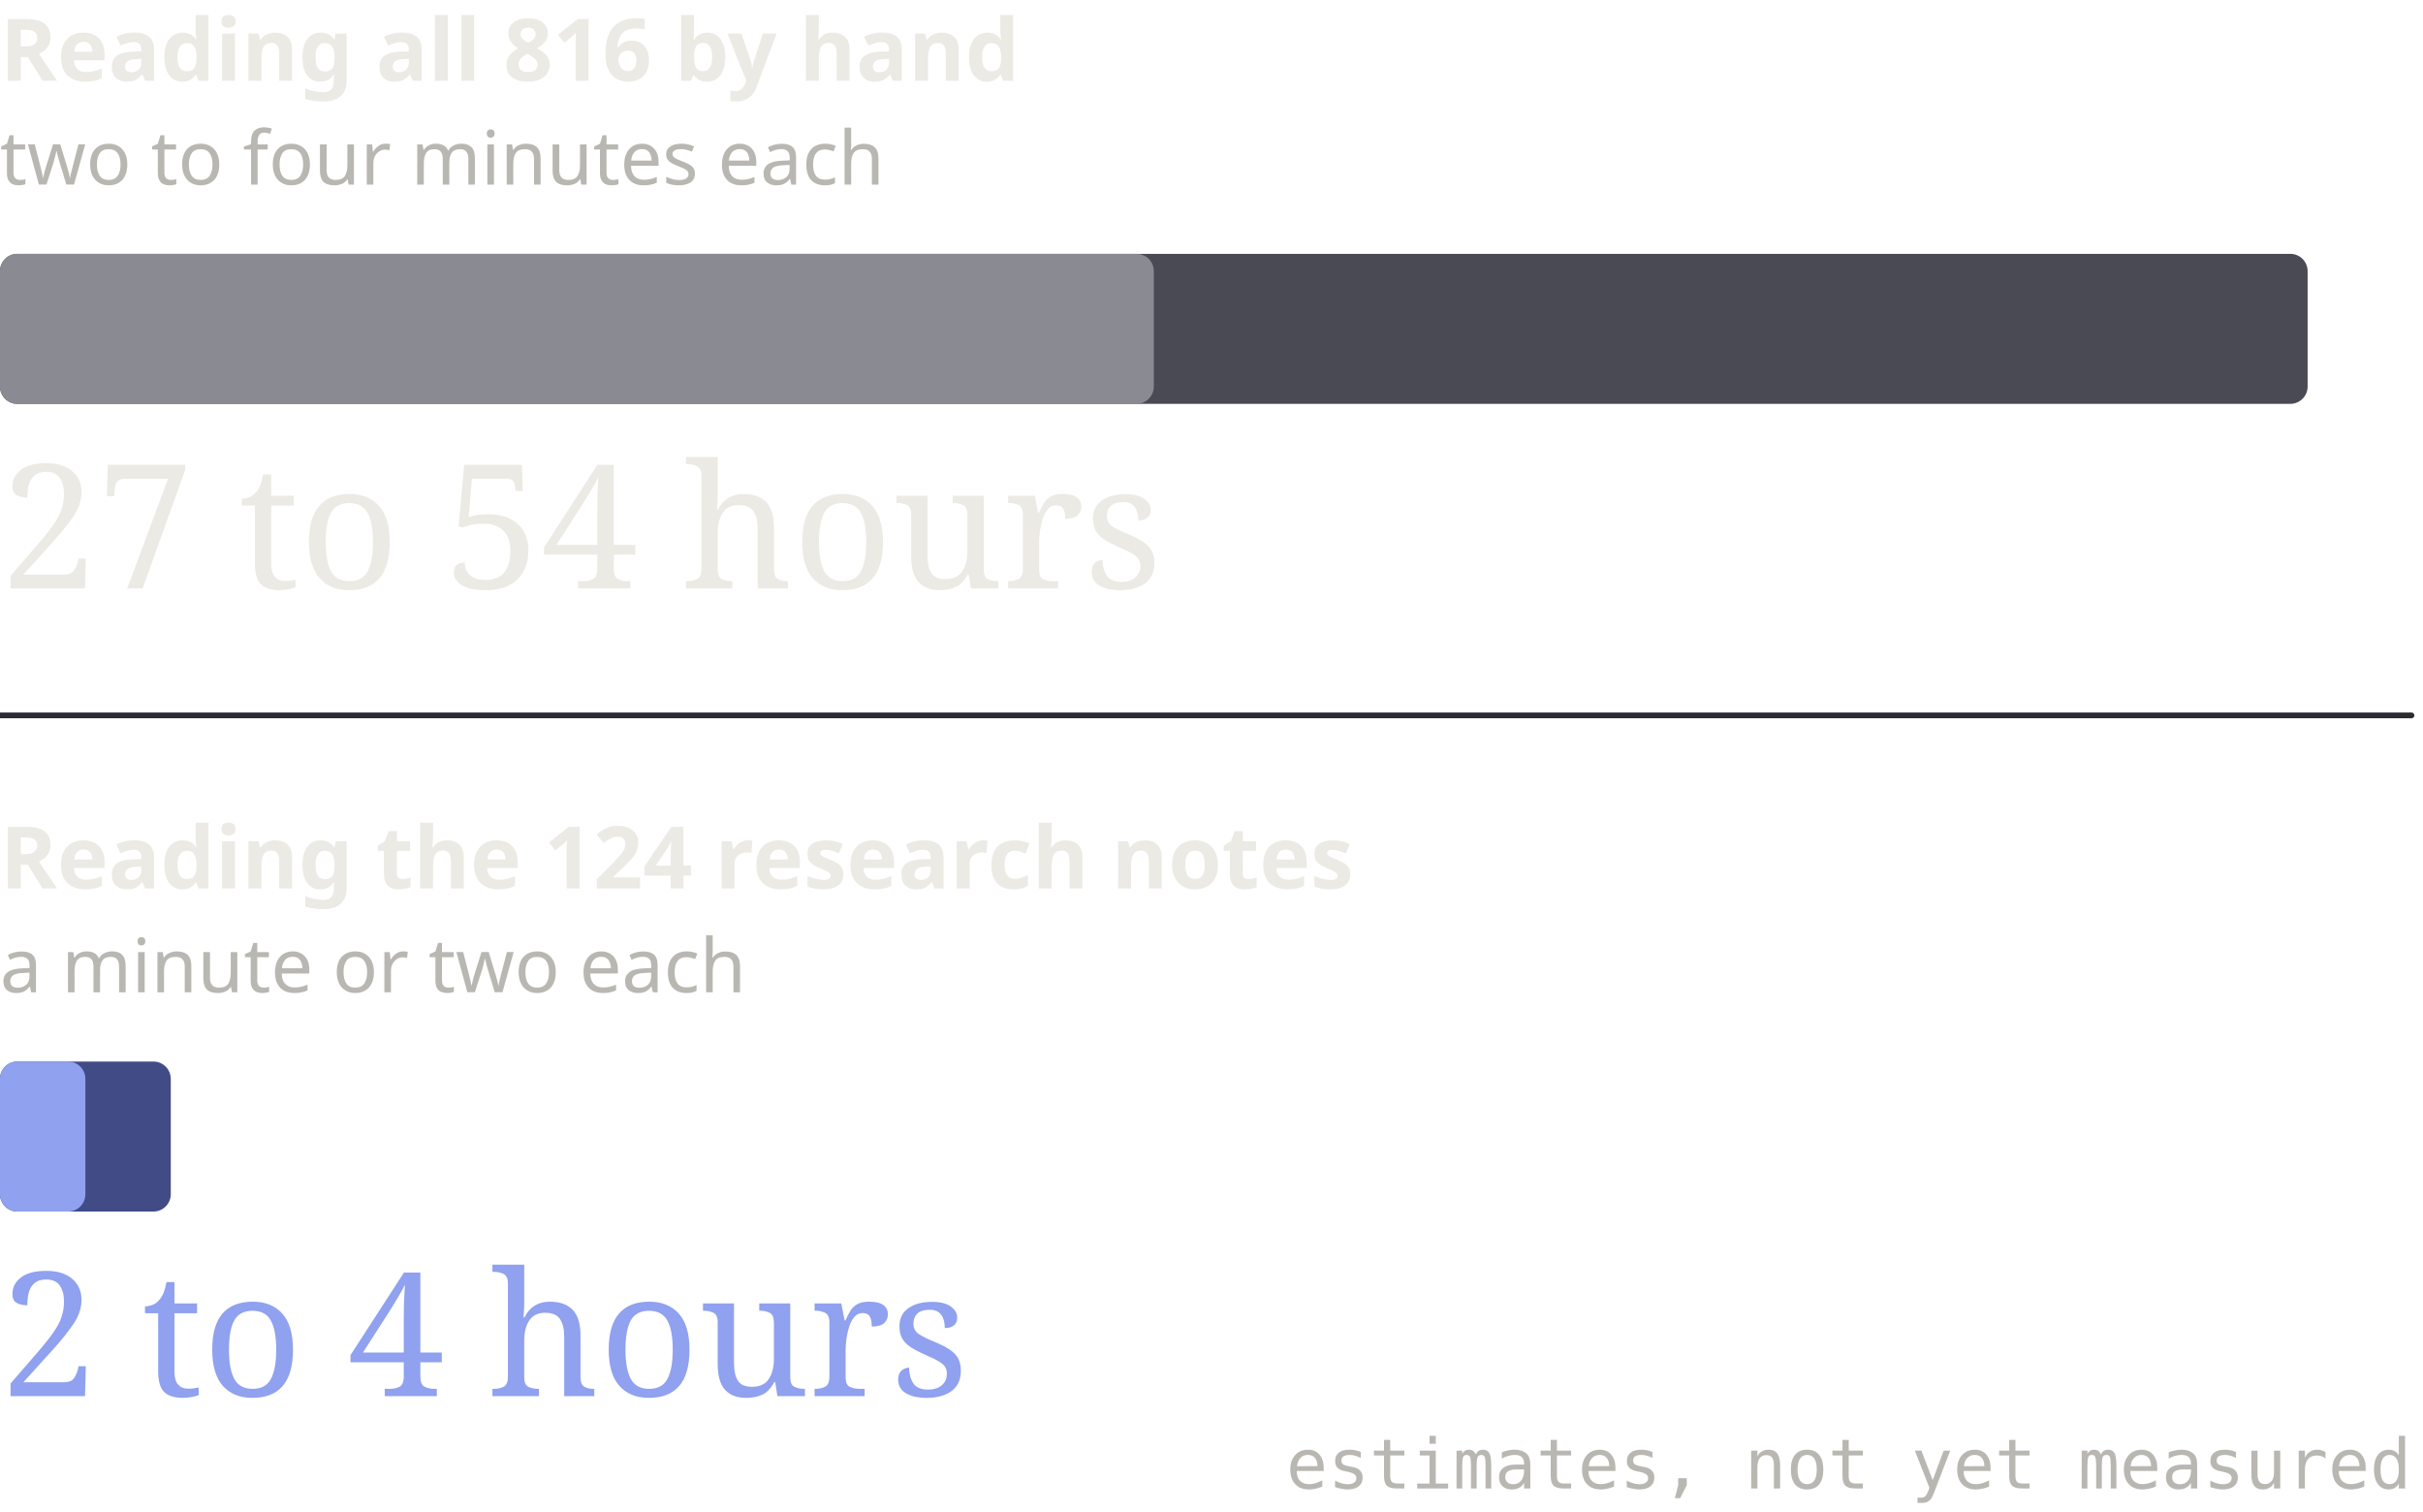
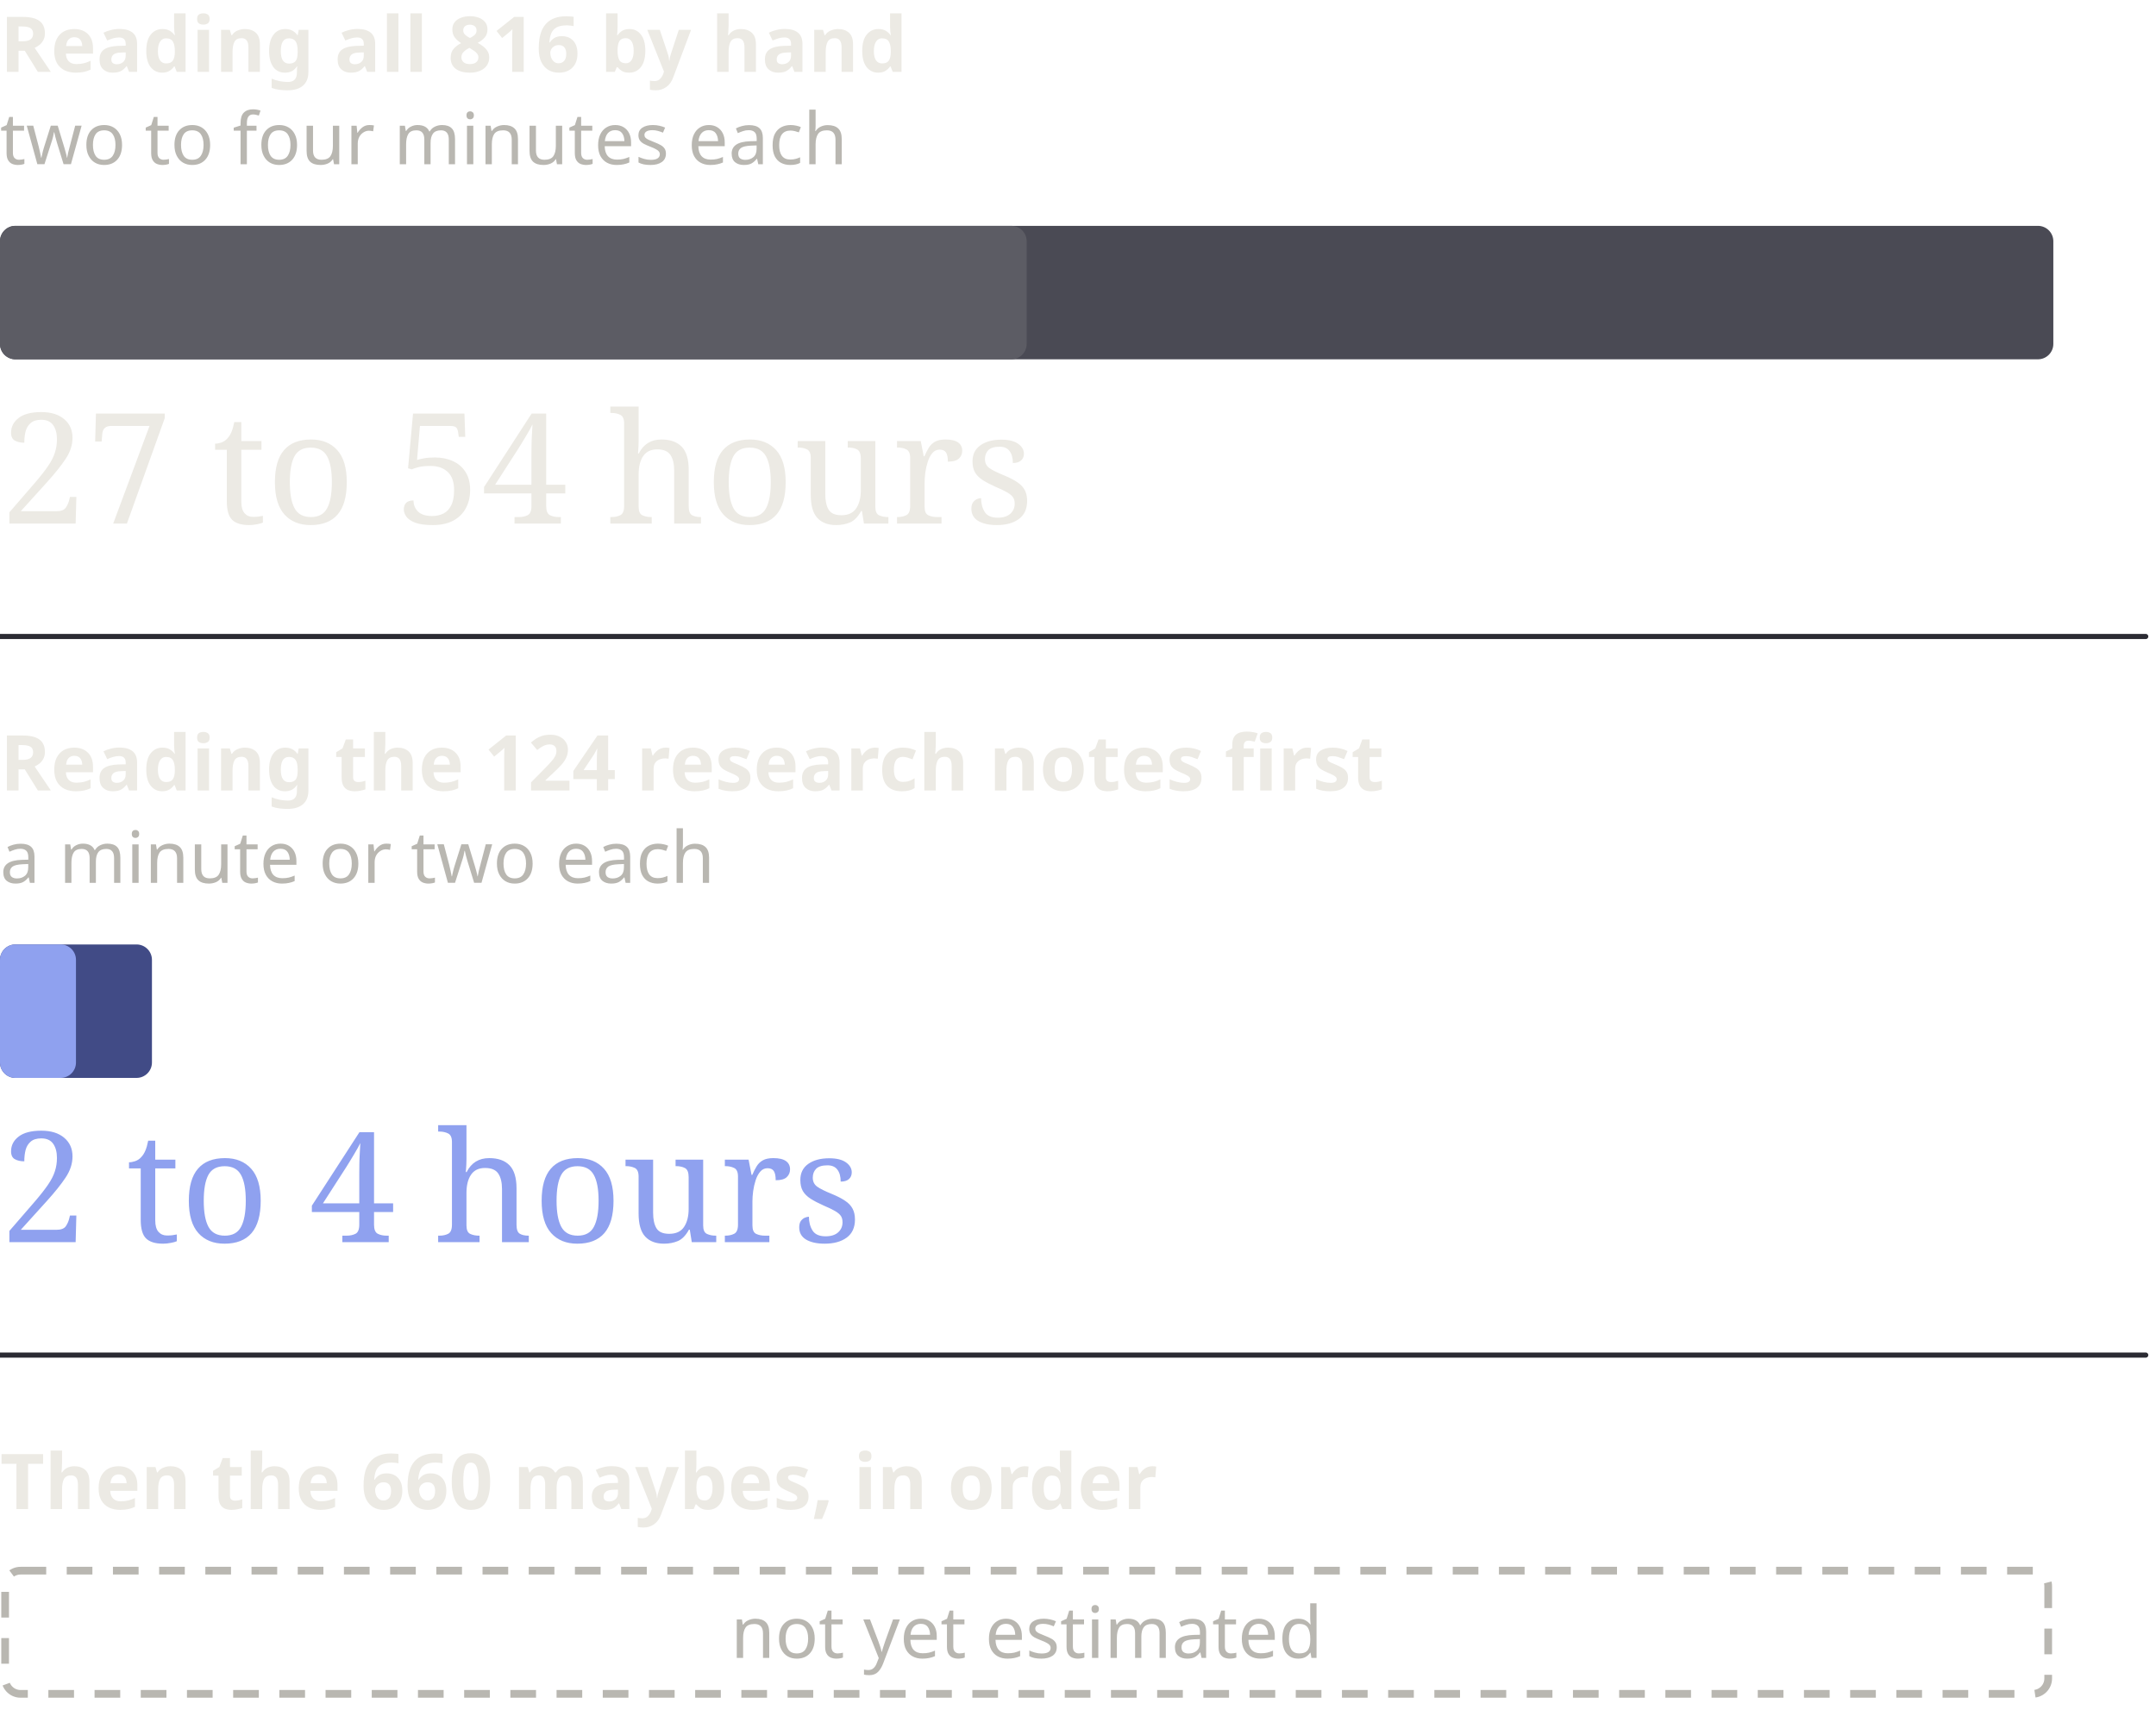
- <svg xmlns="http://www.w3.org/2000/svg" width="420" height="262" viewBox="0 0 420 262">
+ <svg xmlns="http://www.w3.org/2000/svg" width="420" height="338" viewBox="0 0 420 338">
  <g font-family="'Inter Variable', system-ui, sans-serif" font-size="15" fill="#eceae4">
    <text x="0" y="14" font-size="15" font-weight="600">Reading all 816 by hand</text>
-     <text x="0" y="32" font-size="13" fill="#b9b7b1">two to four minutes each</text>
+     <text x="0" y="32" font-size="14" fill="#b9b7b1">two to four minutes each</text>
    <rect x="0" y="44" width="400" height="26" rx="3" fill="#4a4a54" />
-     <rect x="0" y="44" width="200" height="26" rx="3" fill="#8a8a93" />
+     <rect x="0" y="44" width="200" height="26" rx="3" fill="#5c5c64" />
    <text x="0" y="102" font-size="30" font-weight="500" fill="#eceae4" font-family="'Fraunces Variable', 'Iowan Old Style', Georgia, serif">27 to 54 hours</text>
    <path d="M0 124 L418 124" fill="none" stroke="#2b2b33" stroke-width="1" stroke-linecap="round" />
-     <text x="0" y="154" font-size="15" font-weight="600">Reading the 124 research notes</text>
-     <text x="0" y="172" font-size="13" fill="#b9b7b1">a minute or two each</text>
+     <text x="0" y="154" font-size="15" font-weight="600">Reading the 124 research notes first</text>
+     <text x="0" y="172" font-size="14" fill="#b9b7b1">a minute or two each</text>
    <rect x="0" y="184" width="29.6" height="26" rx="3" fill="#414b86" />
    <rect x="0" y="184" width="14.8" height="26" rx="3" fill="#8fa1ef" />
    <text x="0" y="242" font-size="30" font-weight="500" fill="#8fa1ef" font-family="'Fraunces Variable', 'Iowan Old Style', Georgia, serif">2 to 4 hours</text>
-     <text x="418" y="258" font-size="12" text-anchor="end" fill="#b9b7b1" font-family="'Geist Mono Variable', ui-monospace, monospace">estimates, not yet measured</text>
+     <path d="M0 264 L418 264" fill="none" stroke="#2b2b33" stroke-width="1" stroke-linecap="round" />
+     <text x="0" y="294" font-size="15" font-weight="600">Then the 660 maybes, in order</text>
+     <rect x="1" y="306" width="398" height="24" rx="3" fill="none" stroke="#b9b7b1" stroke-width="1.5" stroke-dasharray="5 4" />
+     <text x="200" y="323" font-size="14" text-anchor="middle" fill="#b9b7b1">not yet estimated</text>
  </g>
</svg>
